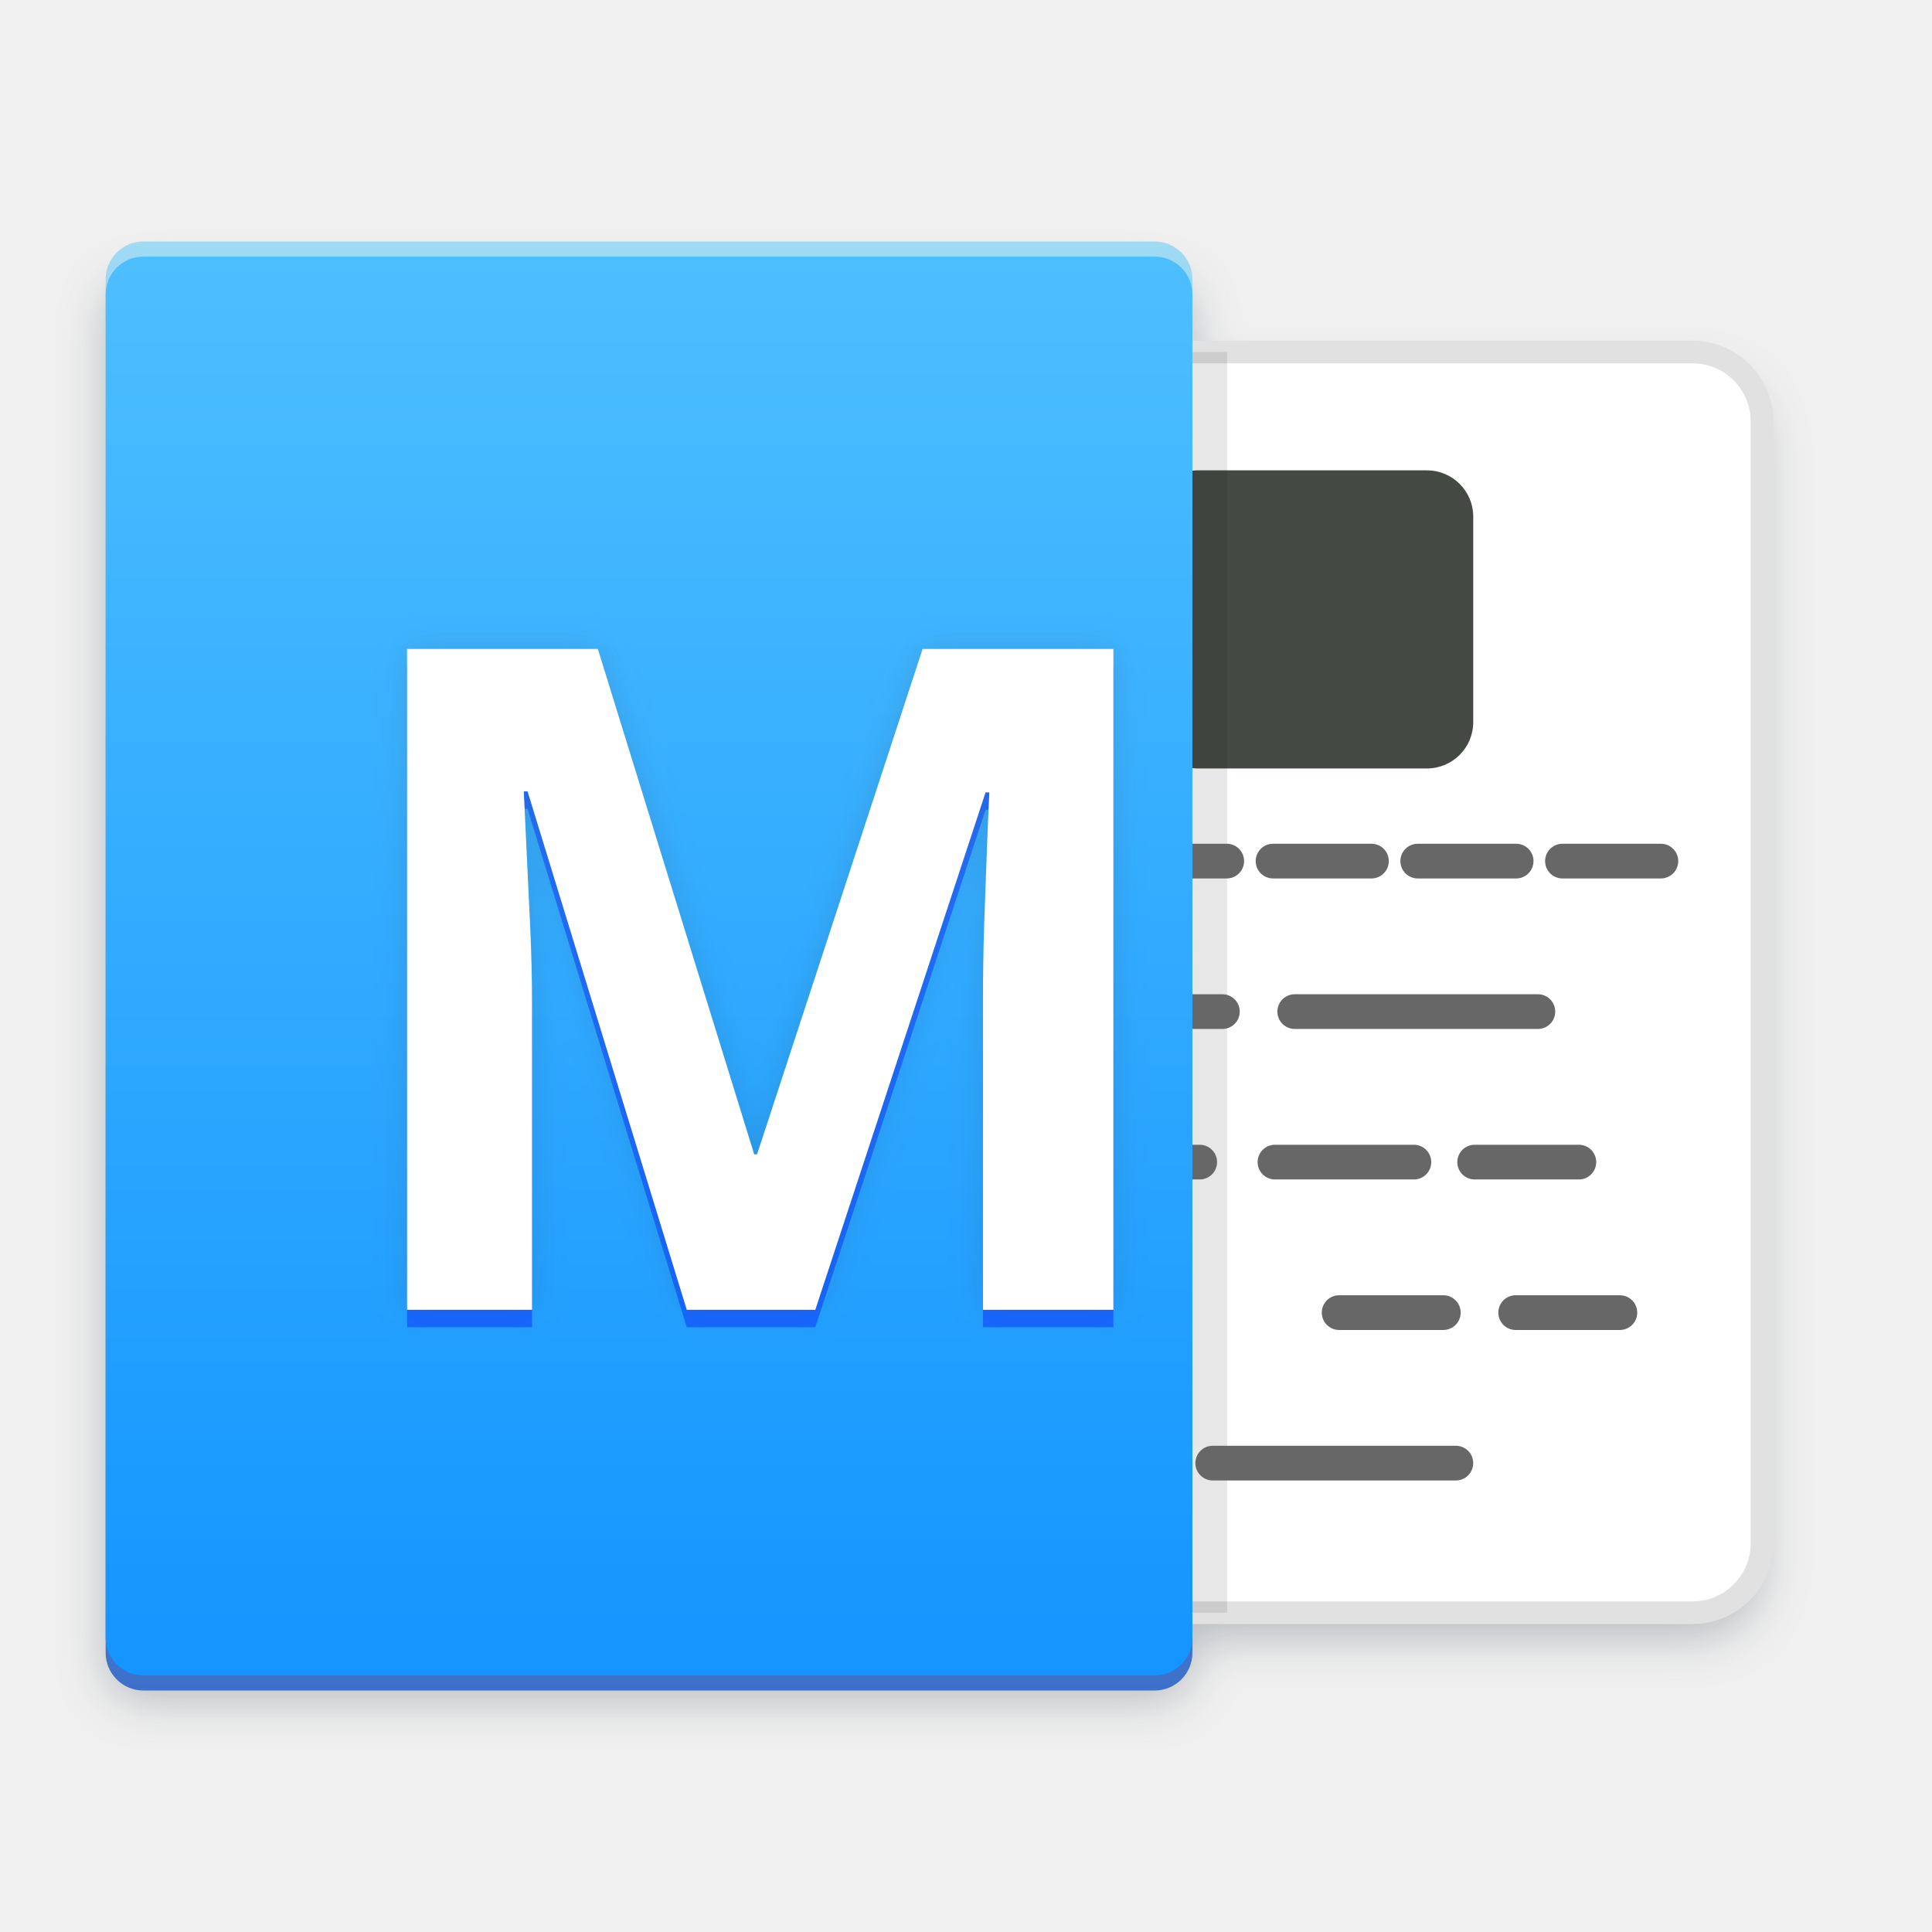
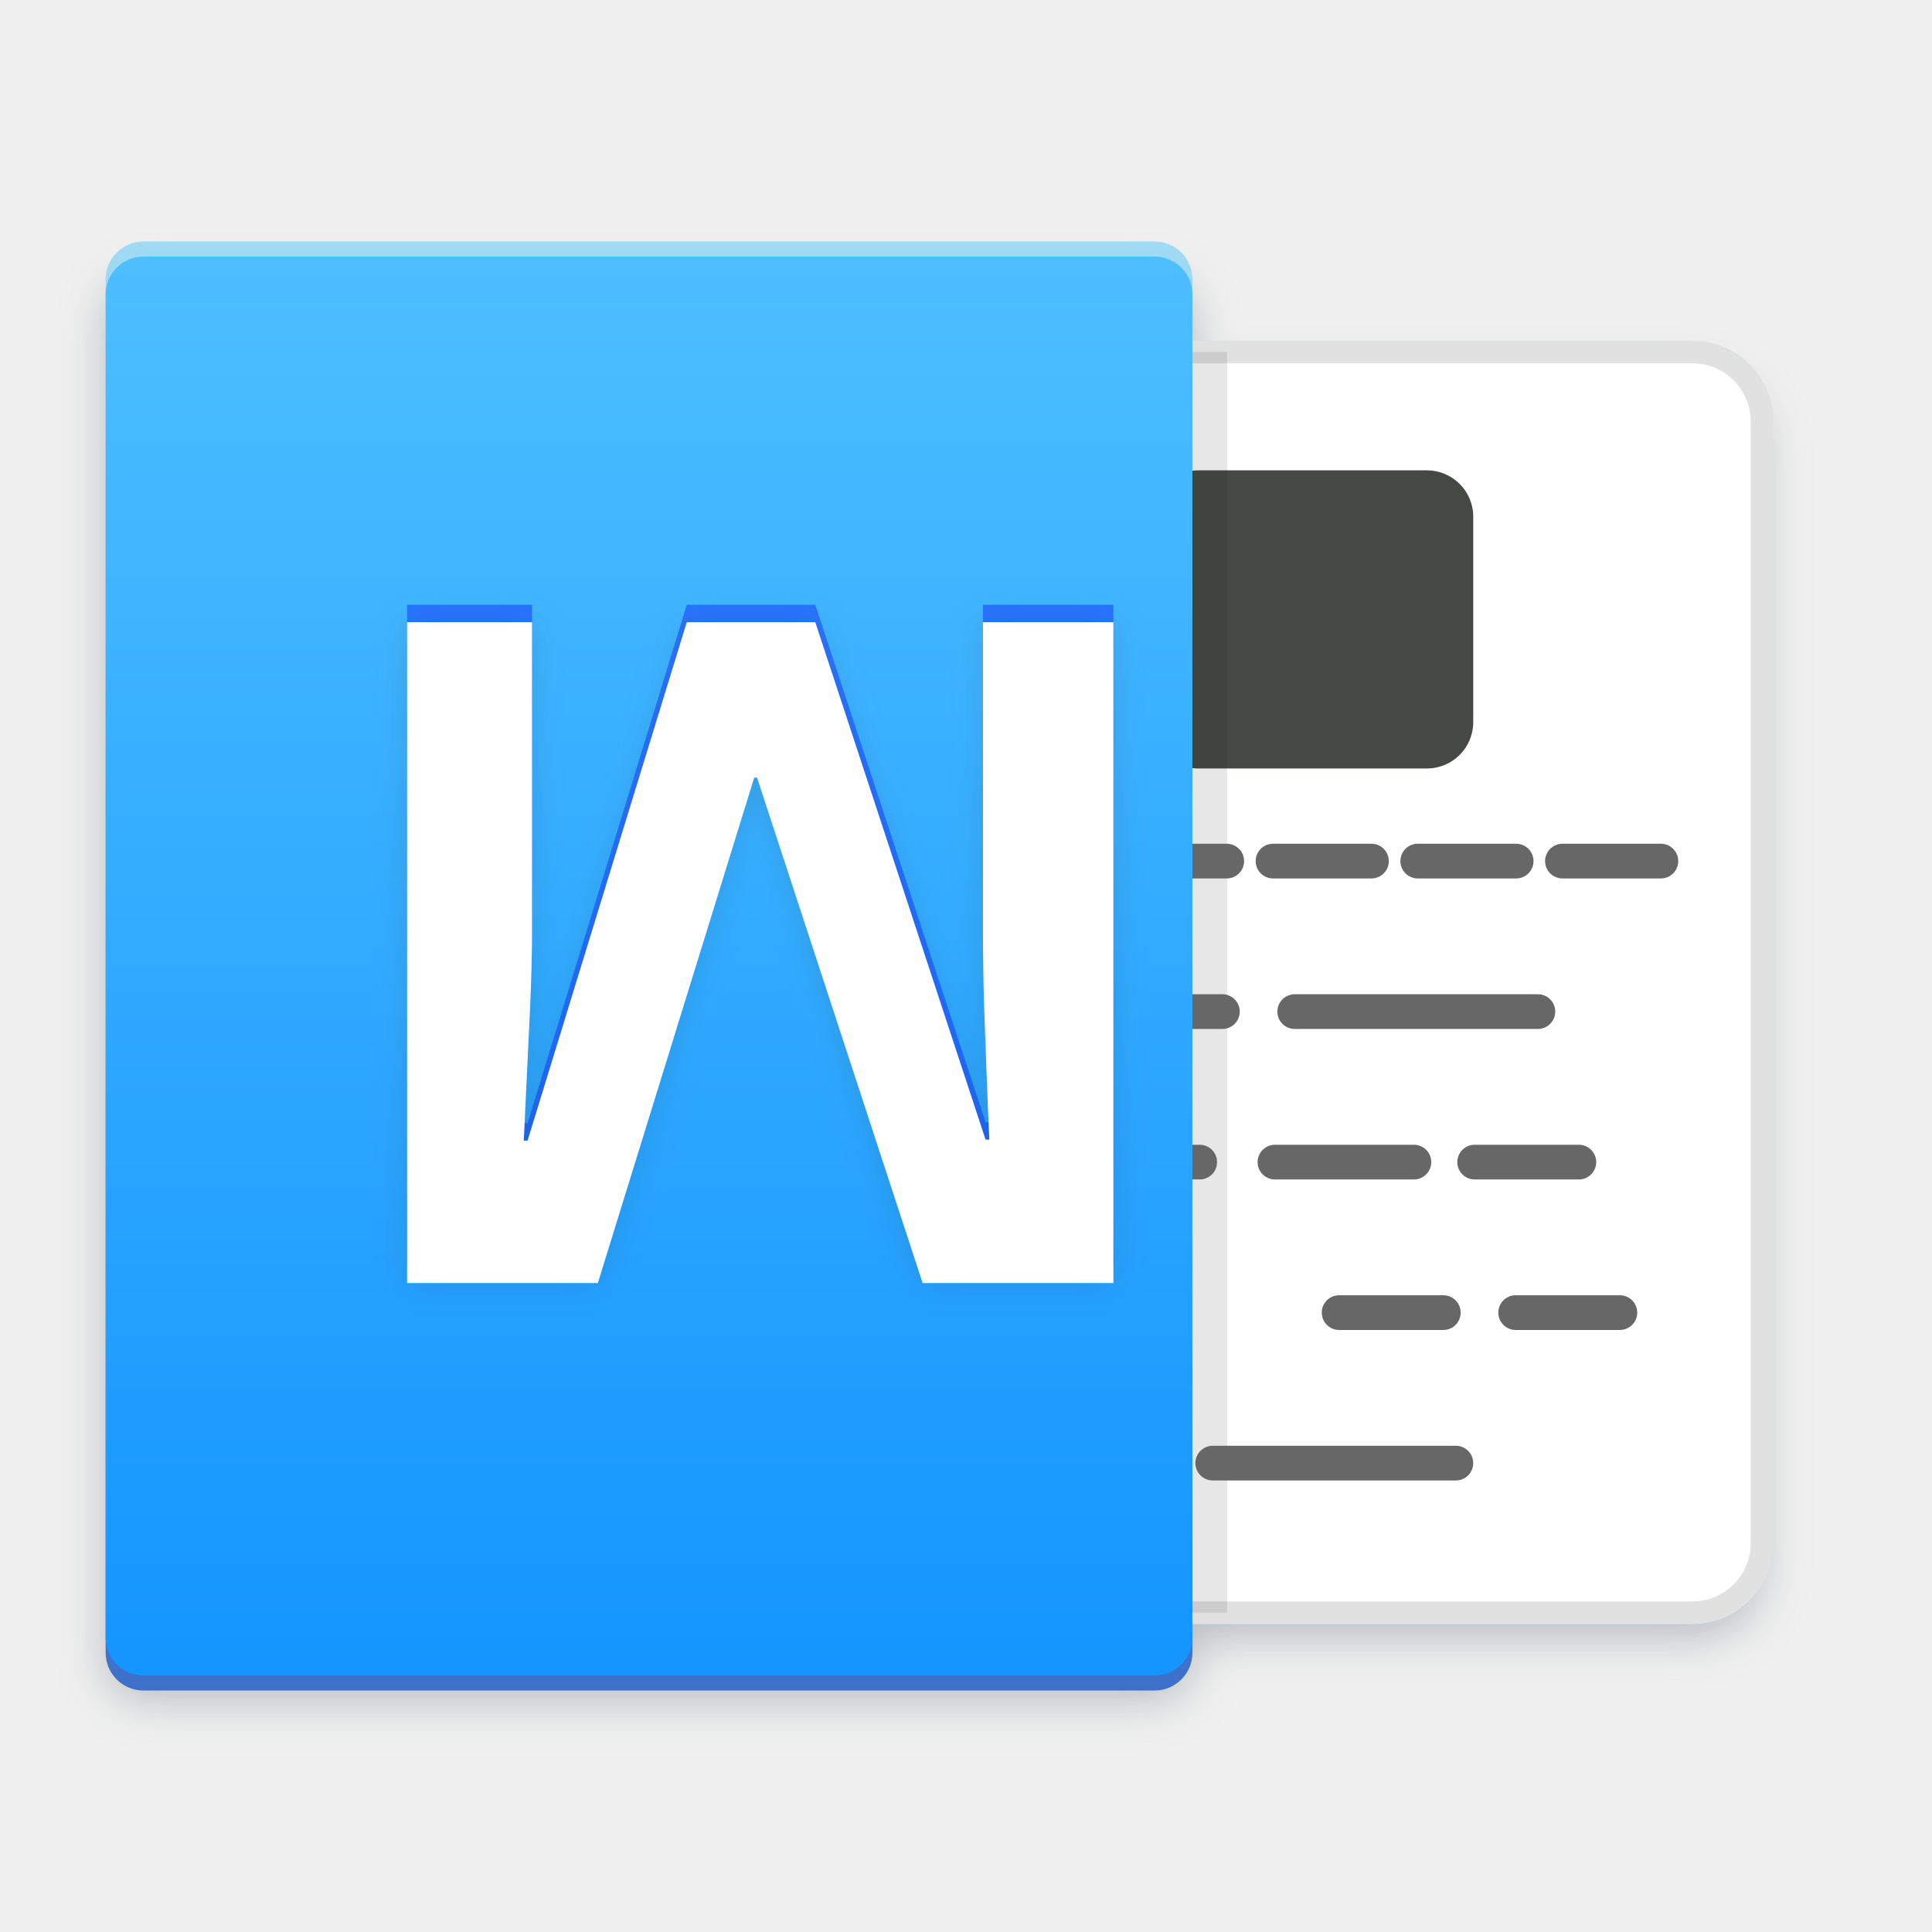
<svg xmlns="http://www.w3.org/2000/svg" xmlns:xlink="http://www.w3.org/1999/xlink" width="128px" height="128px" viewBox="0 0 128 128" version="1.1" id="svg59">
  <path style="fill:#283544;fill-opacity:1;fill-rule:evenodd;stroke:none;stroke-width:1;filter:url(#filter901);opacity:0.278" d="m 9.5,18.652 c -1.381,0 -2.5,1.119 -2.5,2.5 v 89 c 0,1.381 1.119,2.5 2.5,2.5 h 67 c 1.381,0 2.5,-1.119 2.5,-2.5 V 108.5 h 33.135 c 2.55,0 4.602,-2.052 4.602,-4.602 V 29.576 c 0,-2.55 -2.052,-4.602 -4.602,-4.602 H 79 V 21.152 c 0,-1.381 -1.119,-2.5 -2.5,-2.5 z" id="path870" />
  <defs id="defs27">
    <linearGradient id="linearGradient944">
      <stop style="stop-color:#4dbfff;stop-opacity:1" offset="0" id="stop940" />
      <stop style="stop-color:#1495ff;stop-opacity:1" offset="1" id="stop942" />
    </linearGradient>
    <linearGradient x1="31.761" y1="37.529" x2="125.394" y2="69.534" id="linearGradient-1" gradientUnits="userSpaceOnUse" gradientTransform="rotate(90,68.5,58.5)">
      <stop stop-color="#052900" offset="0%" id="stop6" />
      <stop stop-color="#47692F" offset="25.65%" id="stop8" />
      <stop stop-color="#122600" offset="58.318%" id="stop10" />
      <stop stop-color="#0E2700" offset="72.038%" id="stop12" />
      <stop stop-color="#0D2500" offset="100%" id="stop14" />
    </linearGradient>
    <linearGradient x1="2.055%" y1="41.813%" x2="100%" y2="34.486%" id="linearGradient-2">
      <stop stop-color="#0C360D" stop-opacity="0.381" offset="0%" id="stop17" />
      <stop stop-color="#000000" offset="100%" id="stop19" />
    </linearGradient>
    <linearGradient x1="-5.196" y1="74.85" x2="77.942" y2="74.85" id="linearGradient-3" gradientTransform="matrix(0,1.1547,-0.8660254,0,95,22)" gradientUnits="userSpaceOnUse">
      <stop stop-color="#A1F600" offset="0%" id="stop22" style="stop-color:#a0dbf4;stop-opacity:1" />
      <stop stop-color="#71CA1E" offset="100%" id="stop24" style="stop-color:#3d70ca;stop-opacity:1" />
    </linearGradient>
    <linearGradient xlink:href="#linearGradient944" id="linearGradient946" x1="-5" y1="52" x2="89" y2="52" gradientUnits="userSpaceOnUse" gradientTransform="rotate(90,36.5,58.5)" />
    <filter style="color-interpolation-filters:sRGB" id="filter901" x="-0.033" width="1.067" y="-0.039" height="1.078">
      <feGaussianBlur stdDeviation="1.528" id="feGaussianBlur903" />
    </filter>
    <filter style="color-interpolation-filters:sRGB" id="filter941" x="-0.066" width="1.133" y="-0.057" height="1.114">
      <feGaussianBlur stdDeviation="1.079" id="feGaussianBlur943" />
    </filter>
  </defs>
  <path style="fill:url(#linearGradient-3);fill-rule:evenodd;stroke:none;stroke-width:1" id="Rectangle-118" d="m 79,18.5 v 91 0 c 0,1.381 -1.119,2.5 -2.5,2.5 h -67 v 0 C 8.119,112 7,110.881 7,109.5 v -91 0 C 7,17.119 8.119,16 9.5,16 l 67,0 v 0 c 1.381,0 2.5,1.119 2.5,2.5 z" />
  <rect style="opacity:1;fill:#ffffff;fill-opacity:1;stroke:#e1e1e1;stroke-width:1.5;stroke-linecap:square;stroke-linejoin:round;stroke-miterlimit:4;stroke-dasharray:none;stroke-dashoffset:0;stroke-opacity:1" id="rect1032" width="44.294" height="83.525" x="72.443" y="23.322" rx="4.602" ry="4.602" />
  <rect style="opacity:1;fill:#444943;fill-opacity:1;stroke:#727272;stroke-width:0;stroke-linecap:round;stroke-linejoin:round;stroke-miterlimit:4;stroke-dasharray:none;stroke-dashoffset:0;stroke-opacity:1" id="rect868" width="21.285" height="19.751" x="76.32" y="31.162" rx="3.068" ry="3.068" />
  <path style="fill:#241c1c;fill-opacity:0.104;fill-rule:evenodd;stroke:none;stroke-width:1" d="M 77.045 23.322 C 74.495 23.322 72.443 25.374 72.443 27.924 L 72.443 102.246 C 72.443 104.796 74.495 106.848 77.045 106.848 L 81.301 106.848 L 81.301 23.322 L 77.045 23.322 z " id="path1040" />
  <g id="g1136" style="stroke:#676767;stroke-opacity:1">
    <g id="g1084" style="stroke:#676767;stroke-opacity:1" />
    <g transform="translate(-2.333046,-2.876366)" id="g1094" style="stroke:#676767;stroke-opacity:1">
      <path id="path1059" d="m 77.087,59.926 h 6.52" style="fill:#999999;stroke:#676767;stroke-width:2.3;stroke-linecap:round;stroke-linejoin:miter;stroke-miterlimit:4;stroke-dasharray:none;stroke-opacity:1" />
      <path style="fill:#999999;stroke:#676767;stroke-width:2.3;stroke-linecap:round;stroke-linejoin:miter;stroke-miterlimit:4;stroke-dasharray:none;stroke-opacity:1" d="m 86.675,59.926 h 6.52" id="path1061" />
      <path id="path1063" d="m 96.262,59.926 h 6.52" style="fill:#999999;stroke:#676767;stroke-width:2.3;stroke-linecap:round;stroke-linejoin:miter;stroke-miterlimit:4;stroke-dasharray:none;stroke-opacity:1" />
      <path style="fill:#999999;stroke:#676767;stroke-width:2.3;stroke-linecap:round;stroke-linejoin:miter;stroke-miterlimit:4;stroke-dasharray:none;stroke-opacity:1" d="m 105.85,59.926 h 6.52" id="path1065" />
    </g>
    <g transform="translate(-5.305298,-1.725819)" id="g1098" style="stroke:#676767;stroke-opacity:1">
      <path id="path1067" d="M 74.786,68.747 H 86.291" style="fill:#999999;stroke:#676767;stroke-width:2.3;stroke-linecap:round;stroke-linejoin:miter;stroke-miterlimit:4;stroke-dasharray:none;stroke-opacity:1" />
      <path id="path1069" d="M 91.085,68.747 H 107.193" style="fill:#999999;stroke:#676767;stroke-width:2.3;stroke-linecap:round;stroke-linejoin:miter;stroke-miterlimit:4;stroke-dasharray:none;stroke-opacity:1" />
    </g>
    <g transform="translate(-7.574432,0.3835144)" id="g1103" style="stroke:#676767;stroke-opacity:1">
      <path style="fill:#999999;stroke:#676767;stroke-width:2.3;stroke-linecap:round;stroke-linejoin:miter;stroke-miterlimit:4;stroke-dasharray:none;stroke-opacity:1" d="m 92.044,76.609 h 9.204" id="path1055" />
      <path id="path1057" d="m 105.275,76.609 h 6.903" style="fill:#999999;stroke:#676767;stroke-width:2.3;stroke-linecap:round;stroke-linejoin:miter;stroke-miterlimit:4;stroke-dasharray:none;stroke-opacity:1" />
      <path style="fill:#999999;stroke:#676767;stroke-width:2.3;stroke-linecap:round;stroke-linejoin:miter;stroke-miterlimit:4;stroke-dasharray:none;stroke-opacity:1" d="m 80.538,76.609 h 6.52" id="path1071" />
    </g>
    <g transform="translate(1.37426,-2.972252)" id="g1088" style="stroke:#676767;stroke-opacity:1" />
    <g transform="translate(-5.049614,1.725822)" id="g1107" style="stroke:#676767;stroke-opacity:1">
      <path id="path1075" d="m 93.77,85.238 h 6.903" style="fill:#999999;stroke:#676767;stroke-width:2.3;stroke-linecap:round;stroke-linejoin:miter;stroke-miterlimit:4;stroke-dasharray:none;stroke-opacity:1" />
      <path style="fill:#999999;stroke:#676767;stroke-width:2.3;stroke-linecap:round;stroke-linejoin:miter;stroke-miterlimit:4;stroke-dasharray:none;stroke-opacity:1" d="m 105.467,85.238 h 6.903" id="path1077" />
    </g>
    <g id="g1110" style="stroke:#676767;stroke-opacity:1">
      <path id="path1079" d="M 80.347,96.935 H 96.454" style="fill:#999999;stroke:#676767;stroke-width:2.3;stroke-linecap:round;stroke-linejoin:miter;stroke-opacity:1;stroke-miterlimit:4;stroke-dasharray:none" />
    </g>
  </g>
  <path style="fill:url(#linearGradient946);fill-opacity:1;fill-rule:evenodd;stroke:none;stroke-width:1" id="path49" d="m 79,19.5 v 89 0 c 0,1.381 -1.119,2.5 -2.5,2.5 h -67 v 0 C 8.119,111 7,109.881 7,108.5 v -89 0 C 7,18.119 8.119,17 9.5,17 l 67,0 v 0 c 1.381,0 2.5,1.119 2.5,2.5 z" />
-   <text id="text907" y="87.927" x="21.453" style="font-style:normal;font-variant:normal;font-weight:bold;font-stretch:normal;font-size:61.333px;line-height:1.25;font-family:'Cocogoose Compressed Trial';-inkscape-font-specification:'Cocogoose Compressed Trial Bold';letter-spacing:0px;word-spacing:0px;fill:#0000ff;fill-opacity:0.363;stroke:none;" xml:space="preserve">
-     <tspan y="87.927" x="21.453" id="tspan905">M</tspan>
+   <text id="text907" y="-40.073" x="21.453" style="font-style:normal;font-variant:normal;font-weight:bold;font-stretch:normal;font-size:61.333px;line-height:1.25;font-family:'Cocogoose Compressed Trial';-inkscape-font-specification:'Cocogoose Compressed Trial Bold';letter-spacing:0px;word-spacing:0px;fill:#0000ff;fill-opacity:0.363;stroke:none" xml:space="preserve" transform="scale(1,-1)">
+     <tspan y="-40.073" x="21.453" id="tspan905">M</tspan>
  </text>
-   <text id="text911" y="86.776" x="21.453" style="font-style:normal;font-variant:normal;font-weight:bold;font-stretch:normal;font-size:61.333px;line-height:1.25;font-family:'Cocogoose Compressed Trial';-inkscape-font-specification:'Cocogoose Compressed Trial Bold';letter-spacing:0px;word-spacing:0px;fill:#2b4459;fill-opacity:1;stroke:none;opacity:0.169;filter:url(#filter941)" xml:space="preserve">
+   <text id="text911" y="86.776" x="21.453" style="font-style:normal;font-variant:normal;font-weight:bold;font-stretch:normal;font-size:61.333px;line-height:1.25;font-family:'Cocogoose Compressed Trial';-inkscape-font-specification:'Cocogoose Compressed Trial Bold';letter-spacing:0px;word-spacing:0px;opacity:0.169;fill:#2b4459;fill-opacity:1;stroke:none;filter:url(#filter941)" xml:space="preserve" transform="matrix(1,0,0,-1,0,128)">
    <tspan y="86.776" x="21.453" id="tspan909">M</tspan>
  </text>
-   <text xml:space="preserve" style="font-style:normal;font-variant:normal;font-weight:bold;font-stretch:normal;font-size:61.333px;line-height:1.25;font-family:'Cocogoose Compressed Trial';-inkscape-font-specification:'Cocogoose Compressed Trial Bold';letter-spacing:0px;word-spacing:0px;fill:#ffffff;fill-opacity:1;stroke:none;" x="21.453" y="86.776" id="text866">
-     <tspan id="tspan864" x="21.453" y="86.776">M</tspan>
+   <text xml:space="preserve" style="font-style:normal;font-variant:normal;font-weight:bold;font-stretch:normal;font-size:61.333px;line-height:1.25;font-family:'Cocogoose Compressed Trial';-inkscape-font-specification:'Cocogoose Compressed Trial Bold';letter-spacing:0px;word-spacing:0px;fill:#ffffff;fill-opacity:1;stroke:none" x="21.453" y="-41.224" id="text866" transform="scale(1,-1)">
+     <tspan id="tspan864" x="21.453" y="-41.224">M</tspan>
  </text>
</svg>
